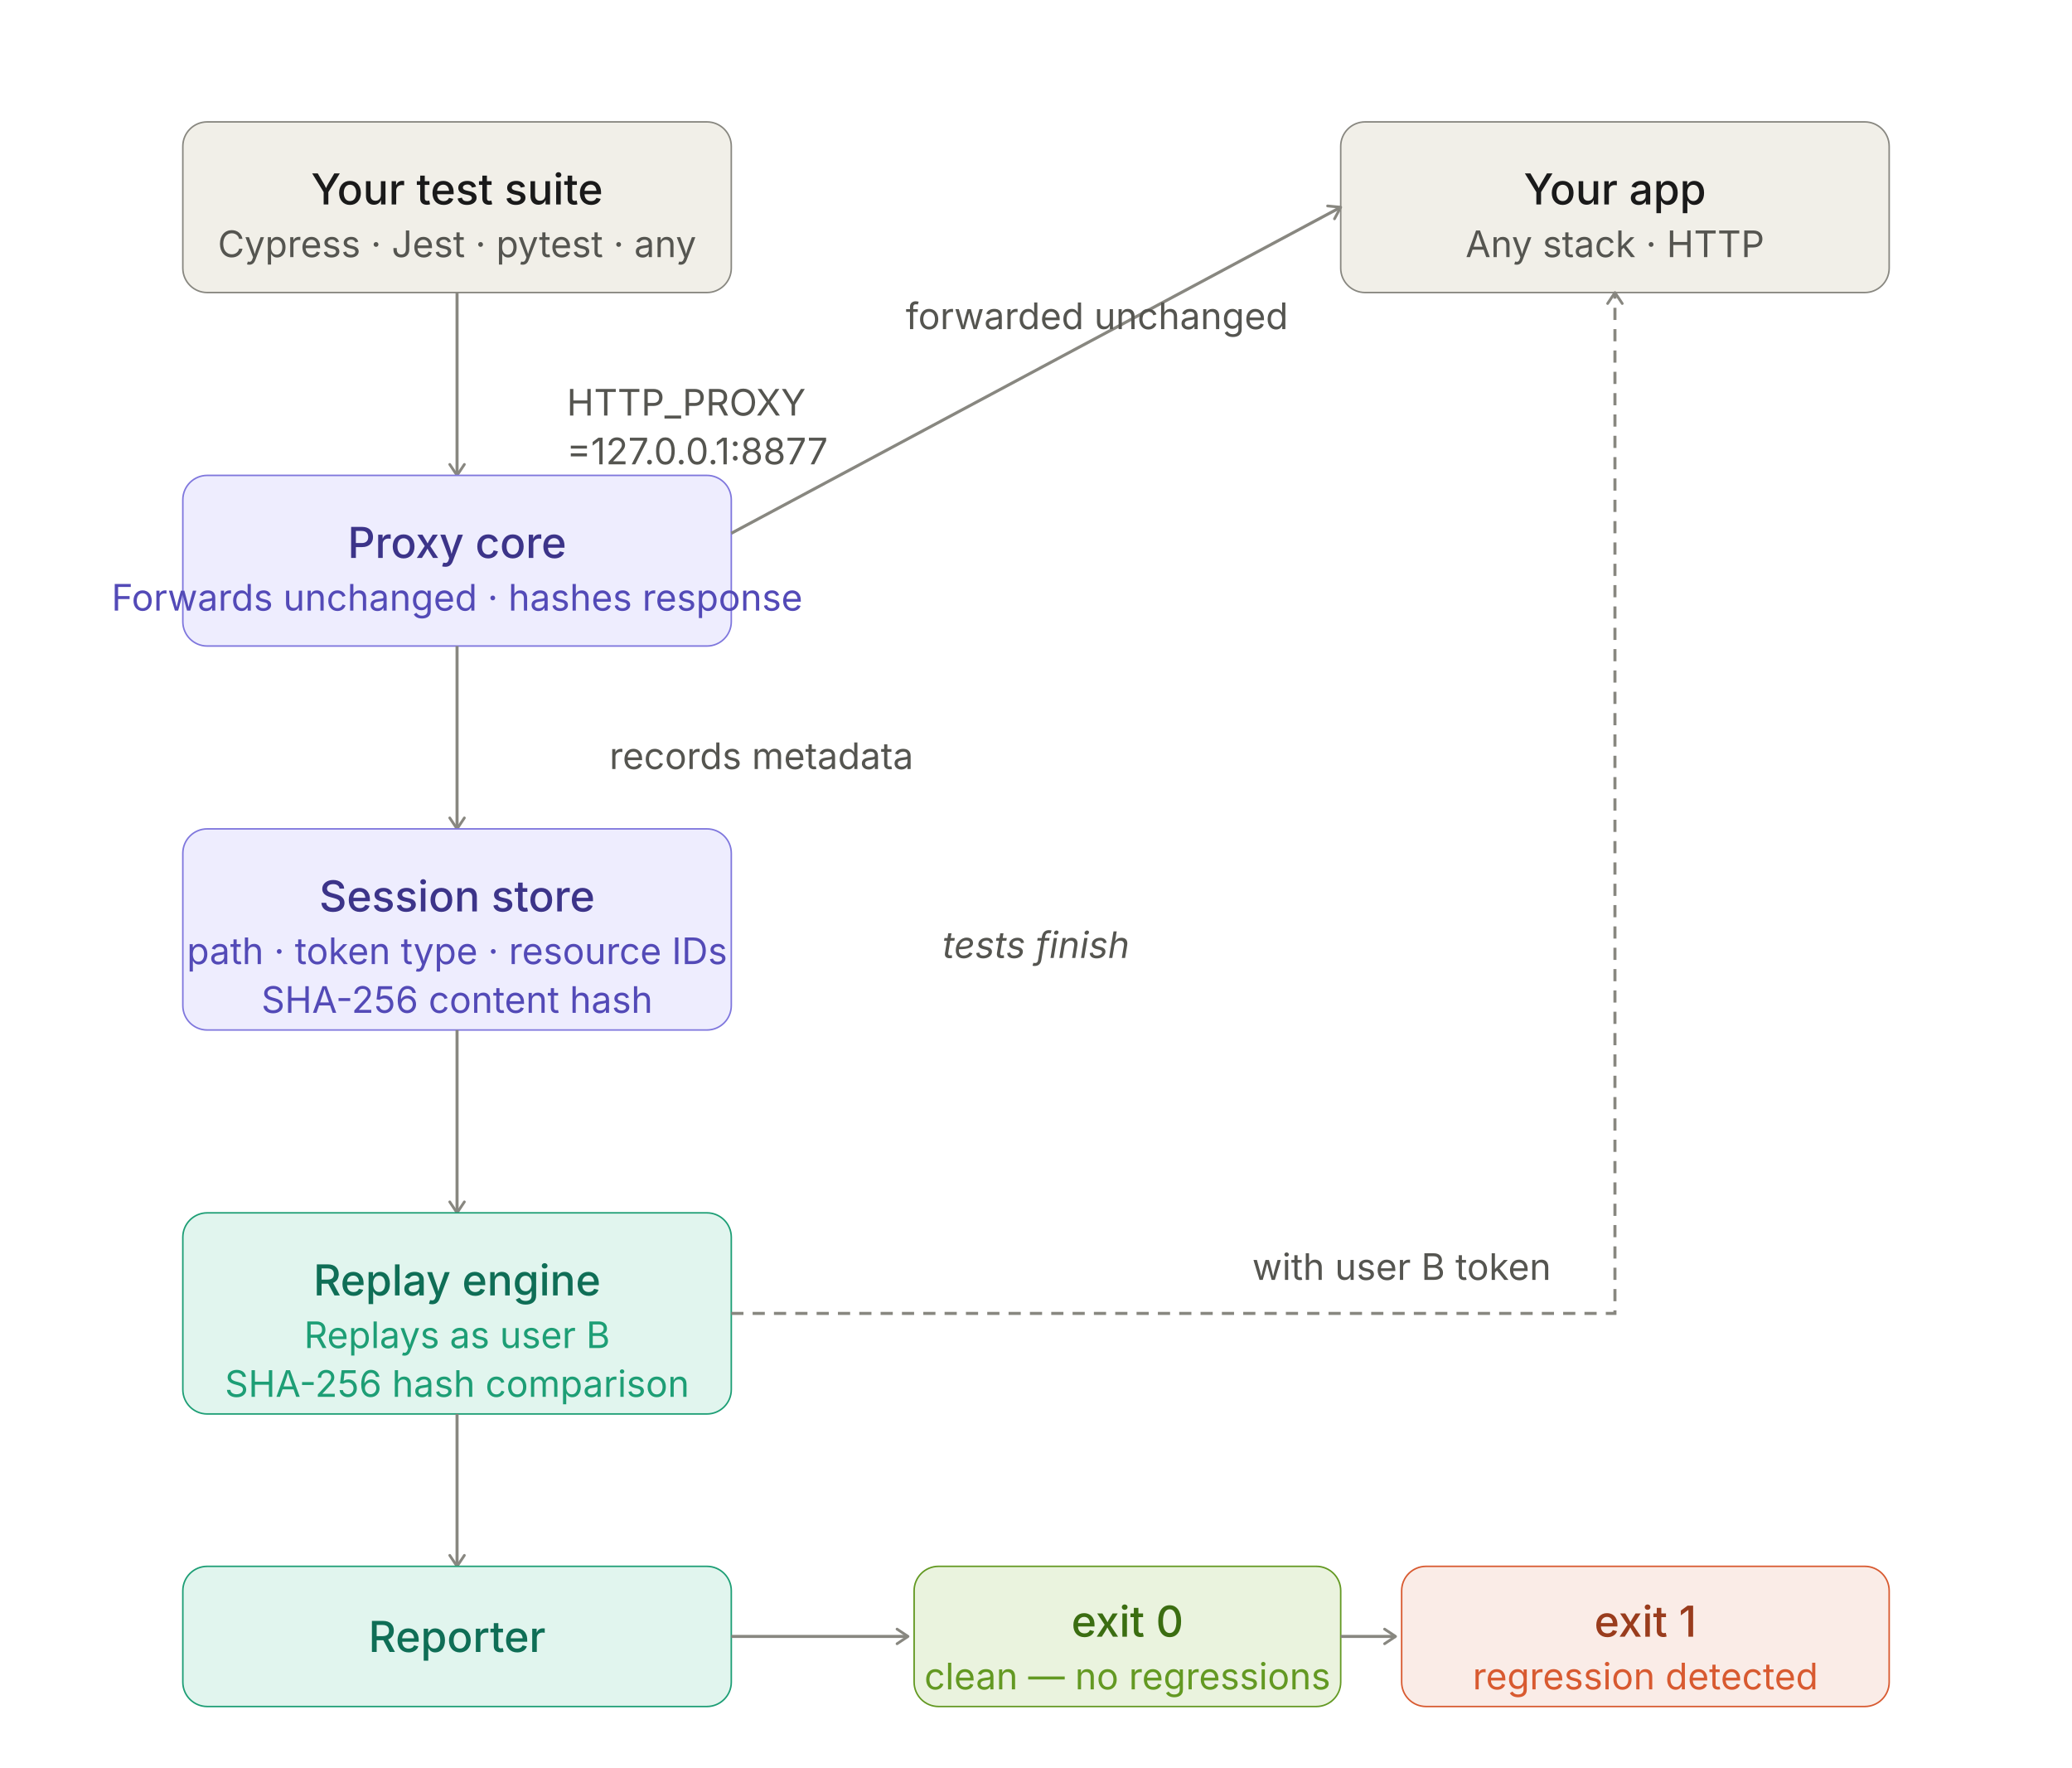
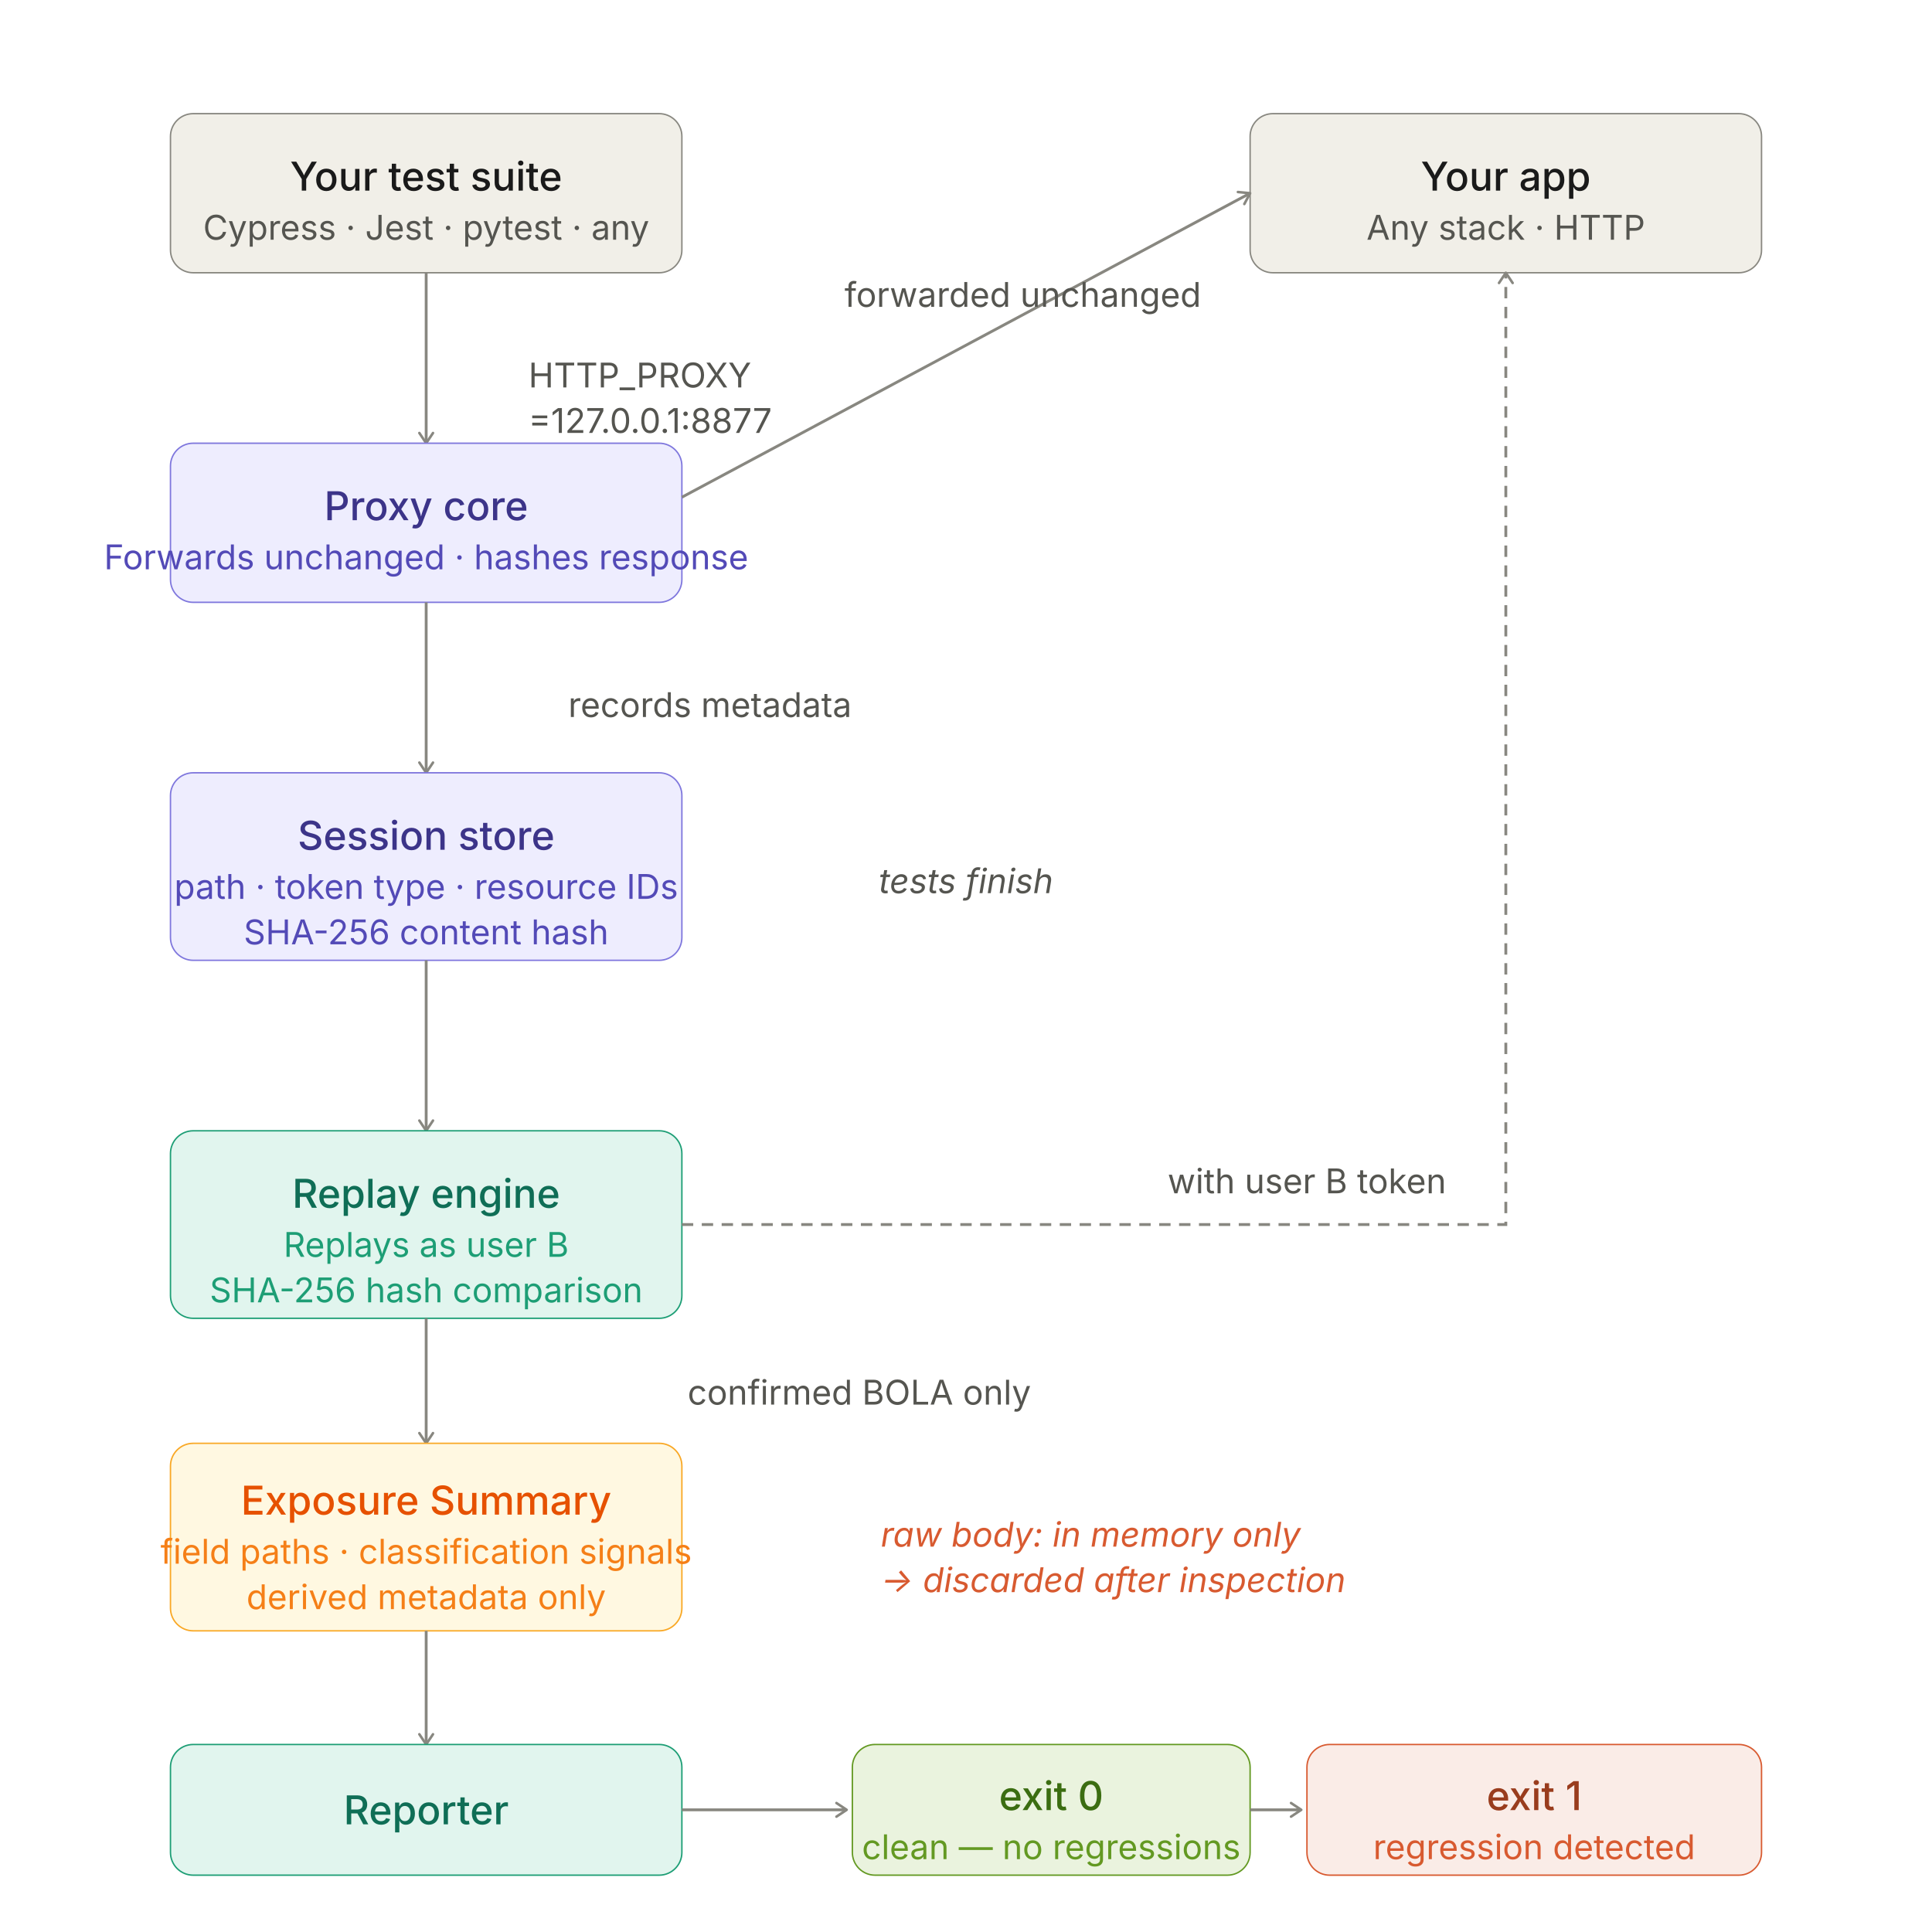
- <svg xmlns="http://www.w3.org/2000/svg" width="100%" viewBox="0 0 680 580" role="img">
+ <svg xmlns="http://www.w3.org/2000/svg" width="100%" viewBox="0 0 680 680" role="img">
  <defs>
    <marker id="arrow" viewBox="0 0 10 10" refX="8" refY="5" markerWidth="6" markerHeight="6" orient="auto-start-reverse">
      <path d="M2 1L8 5L2 9" fill="none" stroke="context-stroke" stroke-width="1.5" stroke-linecap="round" stroke-linejoin="round" />
    </marker>
    <style>
      text { font-family: -apple-system, BlinkMacSystemFont, "Segoe UI", sans-serif; }
      .th  { font-size: 14px; font-weight: 500; fill: #1a1a1a; }
      .ts  { font-size: 12px; font-weight: 400; fill: #555550; }
      .arr { stroke: #888780; stroke-width: 1; fill: none; marker-end: url(#arrow); }
      .box-gray   { fill: #F1EFE8; stroke: #888780; }
      .box-purple { fill: #EEEDFE; stroke: #7F77DD; }
      .box-teal   { fill: #E1F5EE; stroke: #1D9E75; }
      .box-green  { fill: #EAF3DE; stroke: #639922; }
      .box-coral  { fill: #FAECE7; stroke: #D85A30; }
+       .box-amber  { fill: #FFF8E1; stroke: #F9A825; }
      .th-purple  { fill: #3C3489; }
      .th-teal    { fill: #0F6E56; }
      .th-green   { fill: #3B6D11; }
      .th-coral   { fill: #993C1D; }
+       .th-amber   { fill: #E65100; }
      .ts-purple  { fill: #534AB7; }
      .ts-teal    { fill: #1D9E75; }
      .ts-green   { fill: #639922; }
      .ts-coral   { fill: #D85A30; }
+       .ts-amber   { fill: #F57F17; }
      @media (prefers-color-scheme: dark) {
        .th  { fill: #e0e0e0; }
        .ts  { fill: #999990; }
        .arr { stroke: #555550; }
        .box-gray   { fill: #2C2C2A; stroke: #5F5E5A; }
        .box-purple { fill: #26215C; stroke: #7F77DD; }
        .box-teal   { fill: #04342C; stroke: #1D9E75; }
        .box-green  { fill: #173404; stroke: #639922; }
        .box-coral  { fill: #4A1B0C; stroke: #D85A30; }
+         .box-amber  { fill: #3E2723; stroke: #F9A825; }
        .th-purple  { fill: #AFA9EC; }
        .th-teal    { fill: #5DCAA5; }
        .th-green   { fill: #97C459; }
        .th-coral   { fill: #F0997B; }
+         .th-amber   { fill: #FFD54F; }
        .ts-purple  { fill: #7F77DD; }
        .ts-teal    { fill: #5DCAA5; }
        .ts-green   { fill: #97C459; }
        .ts-coral   { fill: #F0997B; }
+         .ts-amber   { fill: #FFD54F; }
      }
    </style>
  </defs>
  <rect x="60" y="40" width="180" height="56" rx="8" stroke-width="0.5" class="box-gray" />
  <text class="th" x="150" y="62" text-anchor="middle" dominant-baseline="central">Your test suite</text>
  <text class="ts" x="150" y="80" text-anchor="middle" dominant-baseline="central">Cypress · Jest · pytest · any</text>
  <rect x="440" y="40" width="180" height="56" rx="8" stroke-width="0.5" class="box-gray" />
  <text class="th" x="530" y="62" text-anchor="middle" dominant-baseline="central">Your app</text>
  <text class="ts" x="530" y="80" text-anchor="middle" dominant-baseline="central">Any stack · HTTP</text>
  <line x1="150" y1="96" x2="150" y2="156" class="arr" marker-end="url(#arrow)" />
  <text class="ts" x="186" y="132" dominant-baseline="central">HTTP_PROXY</text>
  <text class="ts" x="186" y="148" dominant-baseline="central">=127.0.0.1:8877</text>
  <rect x="60" y="156" width="180" height="56" rx="8" stroke-width="0.5" class="box-purple" />
  <text class="th th-purple" x="150" y="178" text-anchor="middle" dominant-baseline="central">Proxy core</text>
  <text class="ts ts-purple" x="150" y="196" text-anchor="middle" dominant-baseline="central">Forwards unchanged · hashes response</text>
  <path d="M240 175 L440 68" fill="none" class="arr" marker-end="url(#arrow)" />
  <text class="ts" x="360" y="108" text-anchor="middle">forwarded unchanged</text>
  <line x1="150" y1="212" x2="150" y2="272" class="arr" marker-end="url(#arrow)" />
  <text class="ts" x="200" y="248" dominant-baseline="central">records metadata</text>
  <rect x="60" y="272" width="180" height="66" rx="8" stroke-width="0.5" class="box-purple" />
  <text class="th th-purple" x="150" y="294" text-anchor="middle" dominant-baseline="central">Session store</text>
  <text class="ts ts-purple" x="150" y="312" text-anchor="middle" dominant-baseline="central">path · token type · resource IDs</text>
  <text class="ts ts-purple" x="150" y="328" text-anchor="middle" dominant-baseline="central">SHA-256 content hash</text>
  <text class="ts" x="340" y="310" text-anchor="middle" dominant-baseline="central" font-style="italic">tests finish</text>
  <line x1="150" y1="338" x2="150" y2="398" class="arr" marker-end="url(#arrow)" />
  <rect x="60" y="398" width="180" height="66" rx="8" stroke-width="0.5" class="box-teal" />
  <text class="th th-teal" x="150" y="420" text-anchor="middle" dominant-baseline="central">Replay engine</text>
  <text class="ts ts-teal" x="150" y="438" text-anchor="middle" dominant-baseline="central">Replays as user B</text>
  <text class="ts ts-teal" x="150" y="454" text-anchor="middle" dominant-baseline="central">SHA-256 hash comparison</text>
  <path d="M240 431 L530 431 L530 96" fill="none" class="arr" marker-end="url(#arrow)" stroke-dasharray="4 3" />
  <text class="ts" x="460" y="420" text-anchor="middle">with user B token</text>
-   <line x1="150" y1="464" x2="150" y2="514" class="arr" marker-end="url(#arrow)" />
-   <rect x="60" y="514" width="180" height="46" rx="8" stroke-width="0.5" class="box-teal" />
-   <text class="th th-teal" x="150" y="537" text-anchor="middle" dominant-baseline="central">Reporter</text>
-   <rect x="300" y="514" width="140" height="46" rx="8" stroke-width="0.5" class="box-green" />
-   <text class="th th-green" x="370" y="532" text-anchor="middle" dominant-baseline="central">exit 0</text>
-   <text class="ts ts-green" x="370" y="550" text-anchor="middle" dominant-baseline="central">clean — no regressions</text>
-   <rect x="460" y="514" width="160" height="46" rx="8" stroke-width="0.5" class="box-coral" />
-   <text class="th th-coral" x="540" y="532" text-anchor="middle" dominant-baseline="central">exit 1</text>
-   <text class="ts ts-coral" x="540" y="550" text-anchor="middle" dominant-baseline="central">regression detected</text>
-   <line x1="240" y1="537" x2="298" y2="537" class="arr" marker-end="url(#arrow)" />
-   <line x1="440" y1="537" x2="458" y2="537" class="arr" marker-end="url(#arrow)" />
+   <line x1="150" y1="464" x2="150" y2="508" class="arr" marker-end="url(#arrow)" />
+   <text class="ts" x="242" y="490" dominant-baseline="central">confirmed BOLA only</text>
+   <rect x="60" y="508" width="180" height="66" rx="8" stroke-width="0.5" class="box-amber" />
+   <text class="th th-amber" x="150" y="528" text-anchor="middle" dominant-baseline="central">Exposure Summary</text>
+   <text class="ts ts-amber" x="150" y="546" text-anchor="middle" dominant-baseline="central">field paths · classification signals</text>
+   <text class="ts ts-amber" x="150" y="562" text-anchor="middle" dominant-baseline="central">derived metadata only</text>
+   <text class="ts ts-coral" x="310" y="540" dominant-baseline="central" font-style="italic">raw body: in memory only</text>
+   <text class="ts ts-coral" x="310" y="556" dominant-baseline="central" font-style="italic">→ discarded after inspection</text>
+   <line x1="150" y1="574" x2="150" y2="614" class="arr" marker-end="url(#arrow)" />
+   <rect x="60" y="614" width="180" height="46" rx="8" stroke-width="0.5" class="box-teal" />
+   <text class="th th-teal" x="150" y="637" text-anchor="middle" dominant-baseline="central">Reporter</text>
+   <rect x="300" y="614" width="140" height="46" rx="8" stroke-width="0.5" class="box-green" />
+   <text class="th th-green" x="370" y="632" text-anchor="middle" dominant-baseline="central">exit 0</text>
+   <text class="ts ts-green" x="370" y="650" text-anchor="middle" dominant-baseline="central">clean — no regressions</text>
+   <rect x="460" y="614" width="160" height="46" rx="8" stroke-width="0.5" class="box-coral" />
+   <text class="th th-coral" x="540" y="632" text-anchor="middle" dominant-baseline="central">exit 1</text>
+   <text class="ts ts-coral" x="540" y="650" text-anchor="middle" dominant-baseline="central">regression detected</text>
+   <line x1="240" y1="637" x2="298" y2="637" class="arr" marker-end="url(#arrow)" />
+   <line x1="440" y1="637" x2="458" y2="637" class="arr" marker-end="url(#arrow)" />
</svg>
